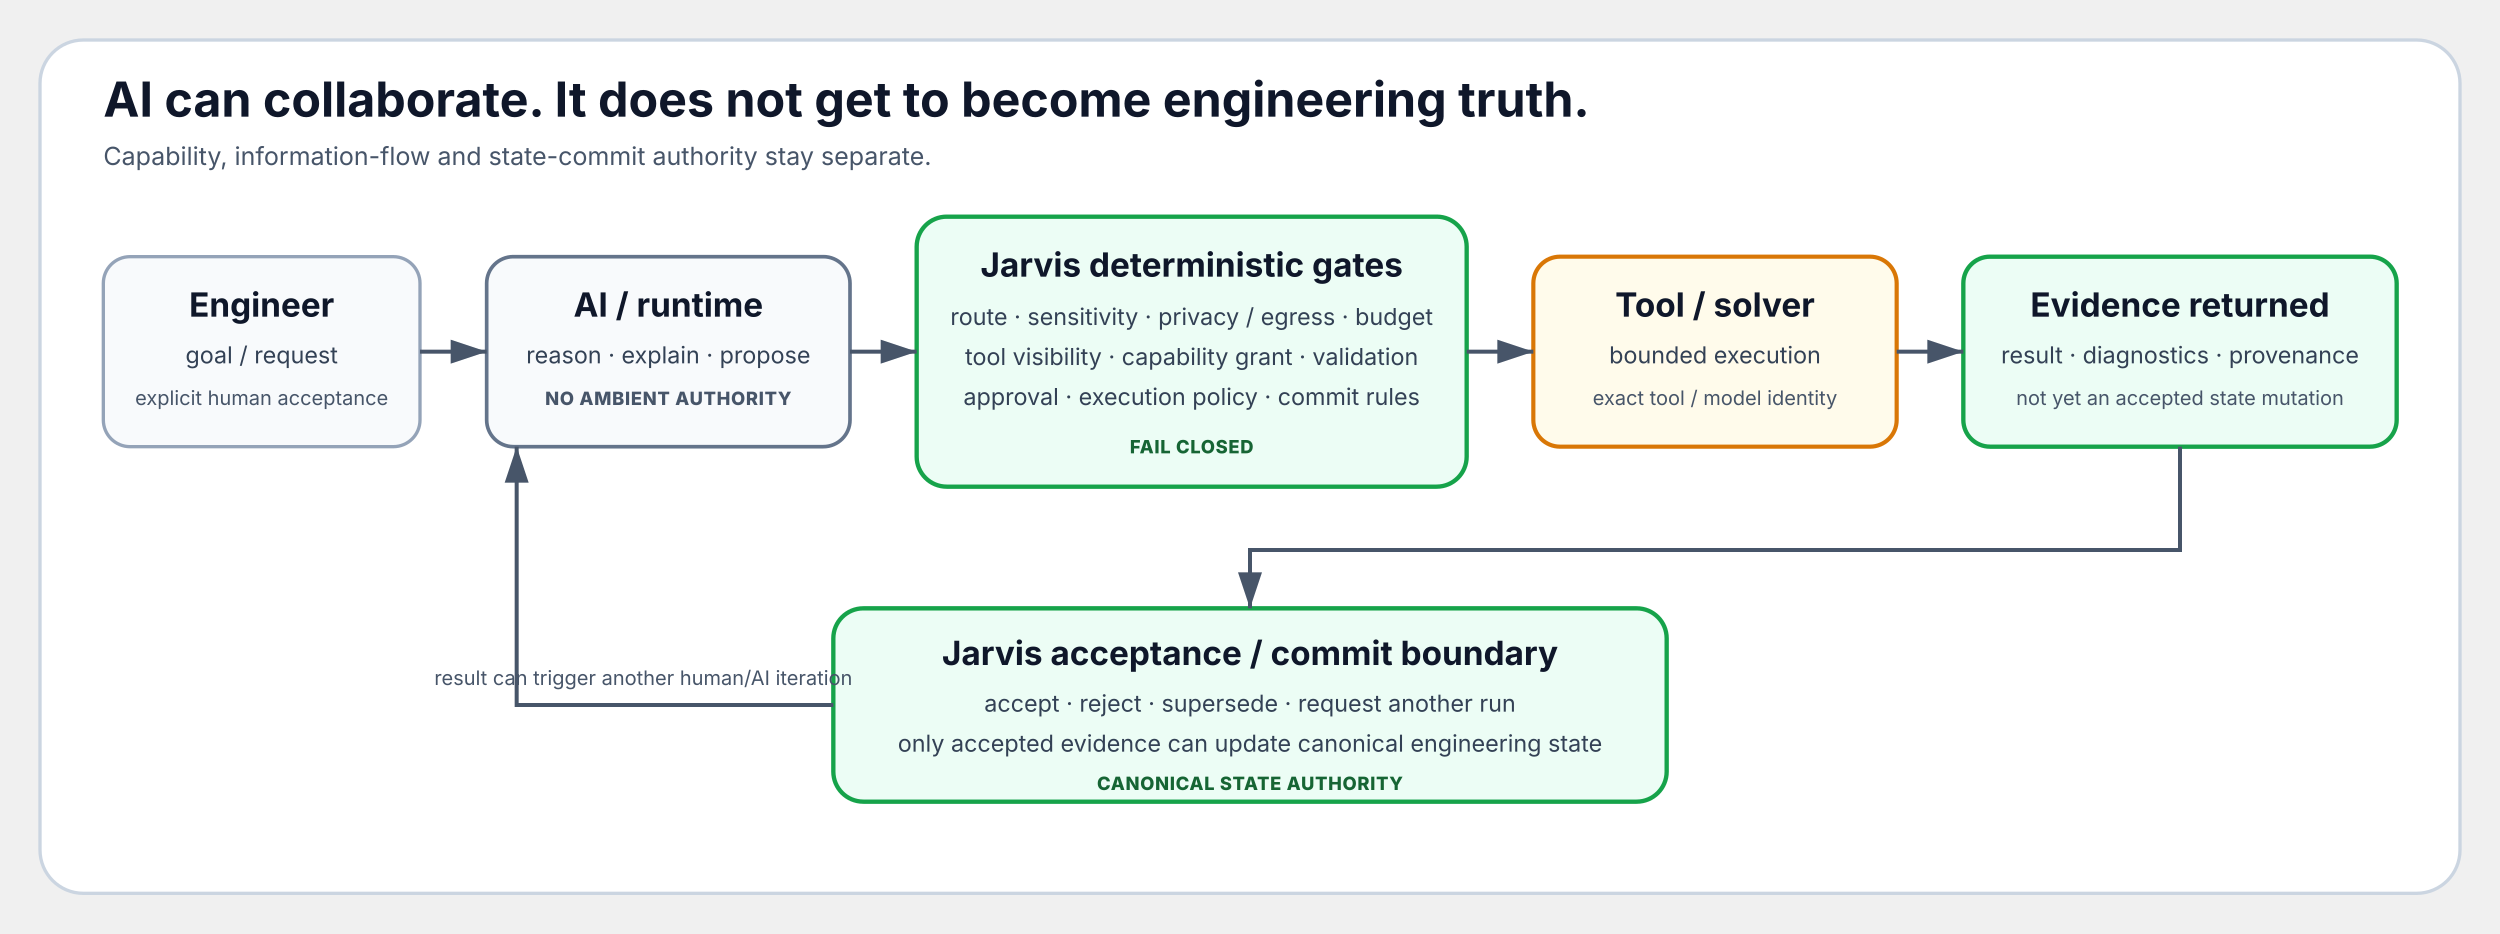
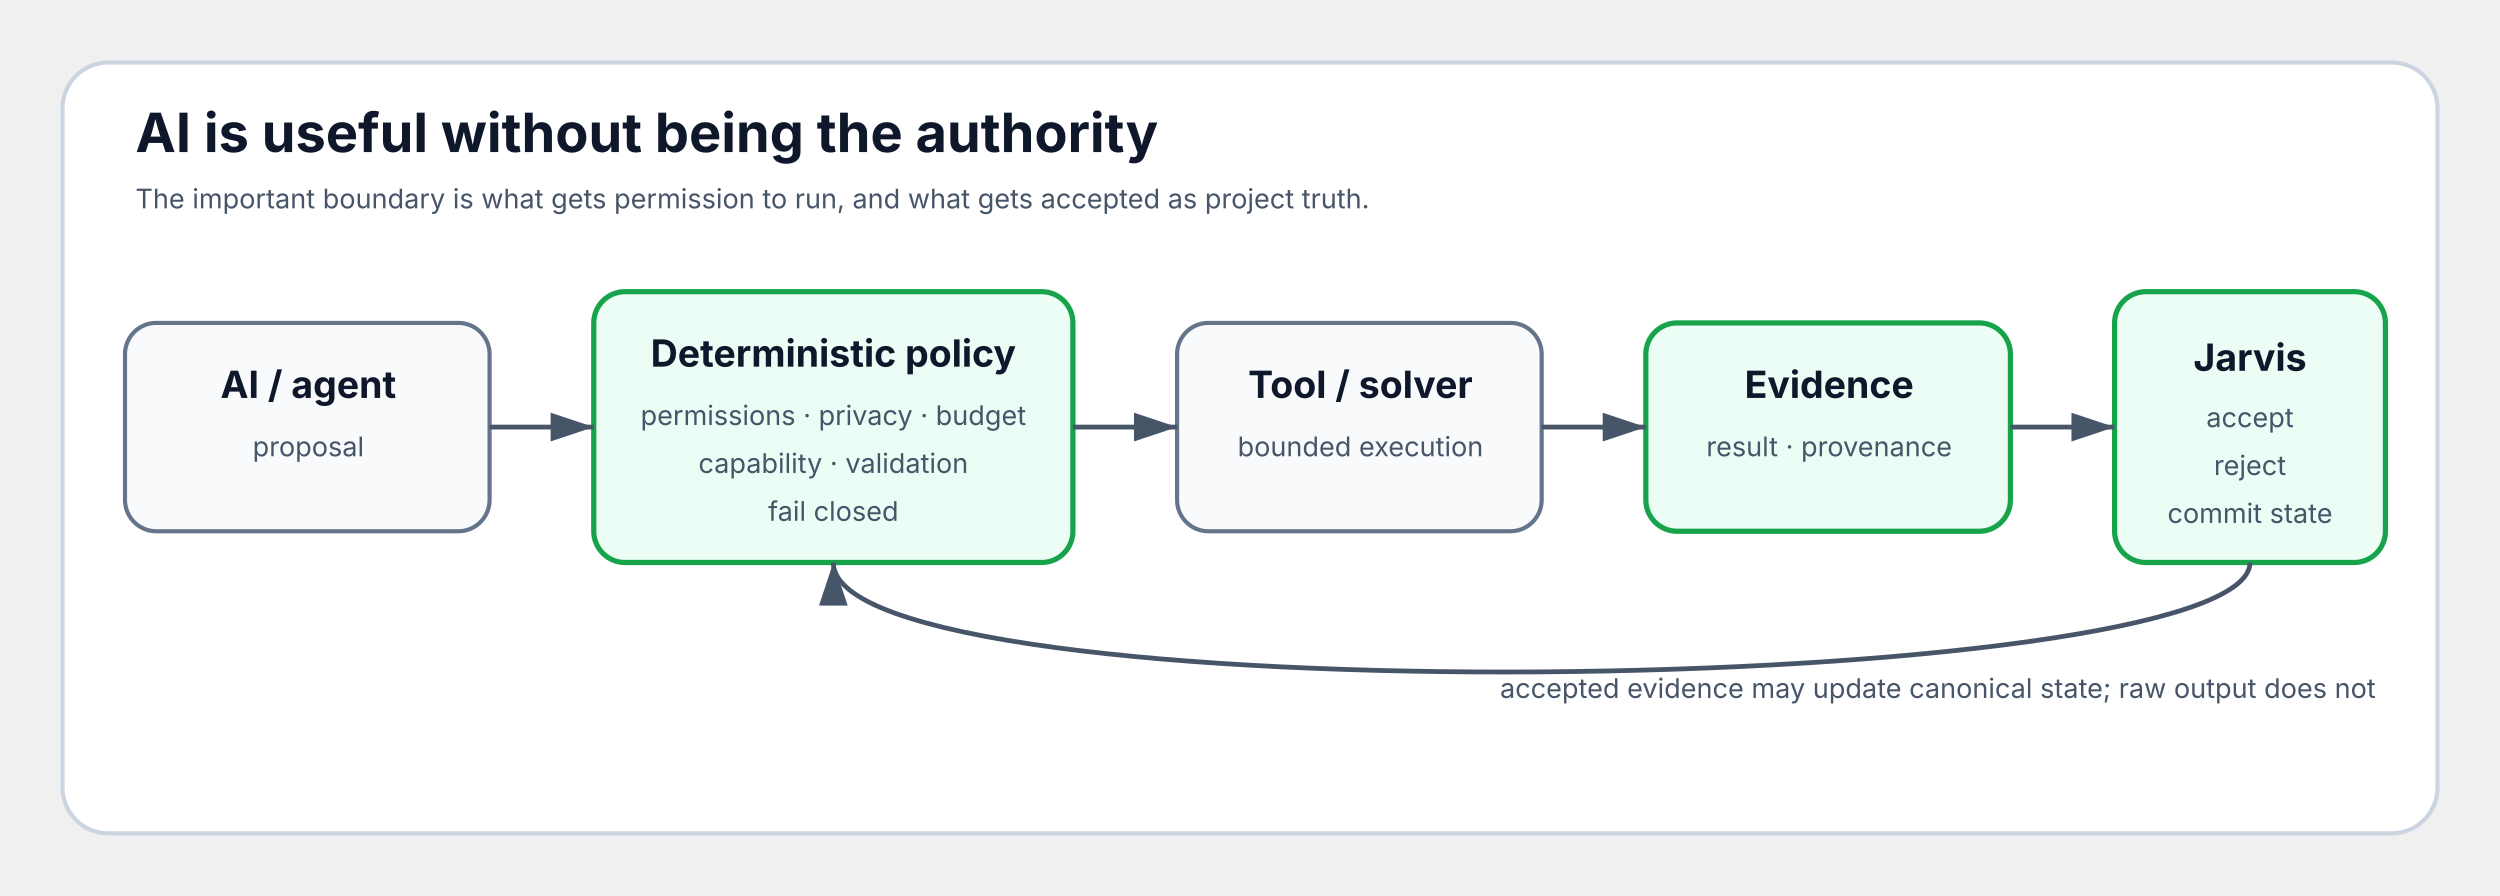
- <svg xmlns="http://www.w3.org/2000/svg" width="1500" height="560" viewBox="0 0 1500 560" role="img" aria-labelledby="title desc">
+ <svg xmlns="http://www.w3.org/2000/svg" width="1200" height="430" viewBox="0 0 1200 430" role="img" aria-labelledby="title desc">
  <defs>
    <marker id="arrow" markerWidth="10" markerHeight="10" refX="9" refY="3" orient="auto">
      <path d="M0,0 L0,6 L9,3 z" fill="#475569" />
    </marker>
-     <style>
-       .canvas{fill:#ffffff;stroke:#cbd5e1;stroke-width:2}.implemented{fill:#ecfdf5;stroke:#16a34a;stroke-width:2.6}.partial{fill:#fffbeb;stroke:#d97706;stroke-width:2.5}.external{fill:#f8fafc;stroke:#64748b;stroke-width:2.2}.neutral{fill:#f8fafc;stroke:#94a3b8;stroke-width:2}.title{font-family:system-ui,-apple-system,"Segoe UI",sans-serif;fill:#0f172a;font-size:29px;font-weight:750}.subtitle{font-family:system-ui,-apple-system,"Segoe UI",sans-serif;fill:#475569;font-size:15px}.h2{font-family:system-ui,-apple-system,"Segoe UI",sans-serif;fill:#0f172a;font-size:20px;font-weight:700}.body{font-family:system-ui,-apple-system,"Segoe UI",sans-serif;fill:#334155;font-size:14px}.tiny{font-family:system-ui,-apple-system,"Segoe UI",sans-serif;fill:#475569;font-size:12px}.chip{font-family:system-ui,-apple-system,"Segoe UI",sans-serif;font-size:11px;font-weight:800;letter-spacing:.4px}.line{stroke:#475569;stroke-width:2.4;fill:none;marker-end:url(#arrow)}
-     </style>
+     <style>.frame{fill:#fff;stroke:#cbd5e1;stroke-width:2}.implemented{fill:#ecfdf5;stroke:#16a34a;stroke-width:2.5}.optional{fill:#f8fafc;stroke:#64748b;stroke-width:2}.title{font-family:system-ui,-apple-system,"Segoe UI",sans-serif;fill:#0f172a;font-size:26px;font-weight:750}.boxTitle{font-family:system-ui,-apple-system,"Segoe UI",sans-serif;fill:#0f172a;font-size:18px;font-weight:700}.sub{font-family:system-ui,-apple-system,"Segoe UI",sans-serif;fill:#475569;font-size:13px}.line{stroke:#475569;stroke-width:2.3;fill:none;marker-end:url(#arrow)}</style>
  </defs>
-   <rect x="24" y="24" width="1452" height="512" rx="26" class="canvas" />
-   <text x="62" y="70" class="title">AI can collaborate. It does not get to become engineering truth.</text>
-   <text x="62" y="99" class="subtitle">Capability, information-flow and state-commit authority stay separate.</text>
-   <rect x="62" y="154" width="190" height="114" rx="16" class="neutral" />
-   <text x="157" y="190" text-anchor="middle" class="h2">Engineer</text>
-   <text x="157" y="218" text-anchor="middle" class="body">goal / request</text>
-   <text x="157" y="243" text-anchor="middle" class="tiny">explicit human acceptance</text>
-   <rect x="292" y="154" width="218" height="114" rx="16" class="external" />
-   <text x="401" y="190" text-anchor="middle" class="h2">AI / runtime</text>
-   <text x="401" y="218" text-anchor="middle" class="body">reason · explain · propose</text>
-   <text x="401" y="243" text-anchor="middle" class="chip" fill="#475569">NO AMBIENT AUTHORITY</text>
-   <rect x="550" y="130" width="330" height="162" rx="18" class="implemented" />
-   <text x="715" y="166" text-anchor="middle" class="h2">Jarvis deterministic gates</text>
-   <text x="715" y="195" text-anchor="middle" class="body">route · sensitivity · privacy / egress · budget</text>
-   <text x="715" y="219" text-anchor="middle" class="body">tool visibility · capability grant · validation</text>
-   <text x="715" y="243" text-anchor="middle" class="body">approval · execution policy · commit rules</text>
-   <text x="715" y="272" text-anchor="middle" class="chip" fill="#166534">FAIL CLOSED</text>
-   <rect x="920" y="154" width="218" height="114" rx="16" class="partial" />
-   <text x="1029" y="190" text-anchor="middle" class="h2">Tool / solver</text>
-   <text x="1029" y="218" text-anchor="middle" class="body">bounded execution</text>
-   <text x="1029" y="243" text-anchor="middle" class="tiny">exact tool / model identity</text>
-   <rect x="1178" y="154" width="260" height="114" rx="16" class="implemented" />
-   <text x="1308" y="190" text-anchor="middle" class="h2">Evidence returned</text>
-   <text x="1308" y="218" text-anchor="middle" class="body">result · diagnostics · provenance</text>
-   <text x="1308" y="243" text-anchor="middle" class="tiny">not yet an accepted state mutation</text>
-   <path d="M252 211 H292" class="line" />
-   <path d="M510 211 H550" class="line" />
-   <path d="M880 211 H920" class="line" />
-   <path d="M1138 211 H1178" class="line" />
-   <rect x="500" y="365" width="500" height="116" rx="18" class="implemented" />
-   <text x="750" y="399" text-anchor="middle" class="h2">Jarvis acceptance / commit boundary</text>
-   <text x="750" y="427" text-anchor="middle" class="body">accept · reject · supersede · request another run</text>
-   <text x="750" y="451" text-anchor="middle" class="body">only accepted evidence can update canonical engineering state</text>
-   <text x="750" y="474" text-anchor="middle" class="chip" fill="#166534">CANONICAL STATE AUTHORITY</text>
-   <path d="M1308 268 V330 H750 V365" class="line" />
-   <path d="M500 423 H310 V268" class="line" />
-   <text x="386" y="411" text-anchor="middle" class="tiny">result can trigger another human/AI iteration</text>
+   <rect x="30" y="30" width="1140" height="370" rx="22" class="frame" />
+   <text x="65" y="73" class="title">AI is useful without being the authority</text>
+   <text x="65" y="100" class="sub">The important boundary is what gets permission to run, and what gets accepted as project truth.</text>
+   <rect x="60" y="155" width="175" height="100" rx="15" class="optional" />
+   <text x="148" y="191" text-anchor="middle" class="boxTitle">AI / agent</text>
+   <text x="148" y="219" text-anchor="middle" class="sub">proposal</text>
+   <rect x="285" y="140" width="230" height="130" rx="15" class="implemented" />
+   <text x="400" y="176" text-anchor="middle" class="boxTitle">Deterministic policy</text>
+   <text x="400" y="204" text-anchor="middle" class="sub">permissions · privacy · budget</text>
+   <text x="400" y="227" text-anchor="middle" class="sub">capability · validation</text>
+   <text x="400" y="250" text-anchor="middle" class="sub">fail closed</text>
+   <rect x="565" y="155" width="175" height="100" rx="15" class="optional" />
+   <text x="653" y="191" text-anchor="middle" class="boxTitle">Tool / solver</text>
+   <text x="653" y="219" text-anchor="middle" class="sub">bounded execution</text>
+   <rect x="790" y="155" width="175" height="100" rx="15" class="implemented" />
+   <text x="878" y="191" text-anchor="middle" class="boxTitle">Evidence</text>
+   <text x="878" y="219" text-anchor="middle" class="sub">result · provenance</text>
+   <rect x="1015" y="140" width="130" height="130" rx="15" class="implemented" />
+   <text x="1080" y="178" text-anchor="middle" class="boxTitle">Jarvis</text>
+   <text x="1080" y="205" text-anchor="middle" class="sub">accept</text>
+   <text x="1080" y="228" text-anchor="middle" class="sub">reject</text>
+   <text x="1080" y="251" text-anchor="middle" class="sub">commit state</text>
+   <path d="M235 205 H285" class="line" />
+   <path d="M515 205 H565" class="line" />
+   <path d="M740 205 H790" class="line" />
+   <path d="M965 205 H1015" class="line" />
+   <path d="M1080 270 C1080 335 400 345 400 270" class="line" />
+   <text x="720" y="335" class="sub">accepted evidence may update canonical state; raw output does not</text>
</svg>
